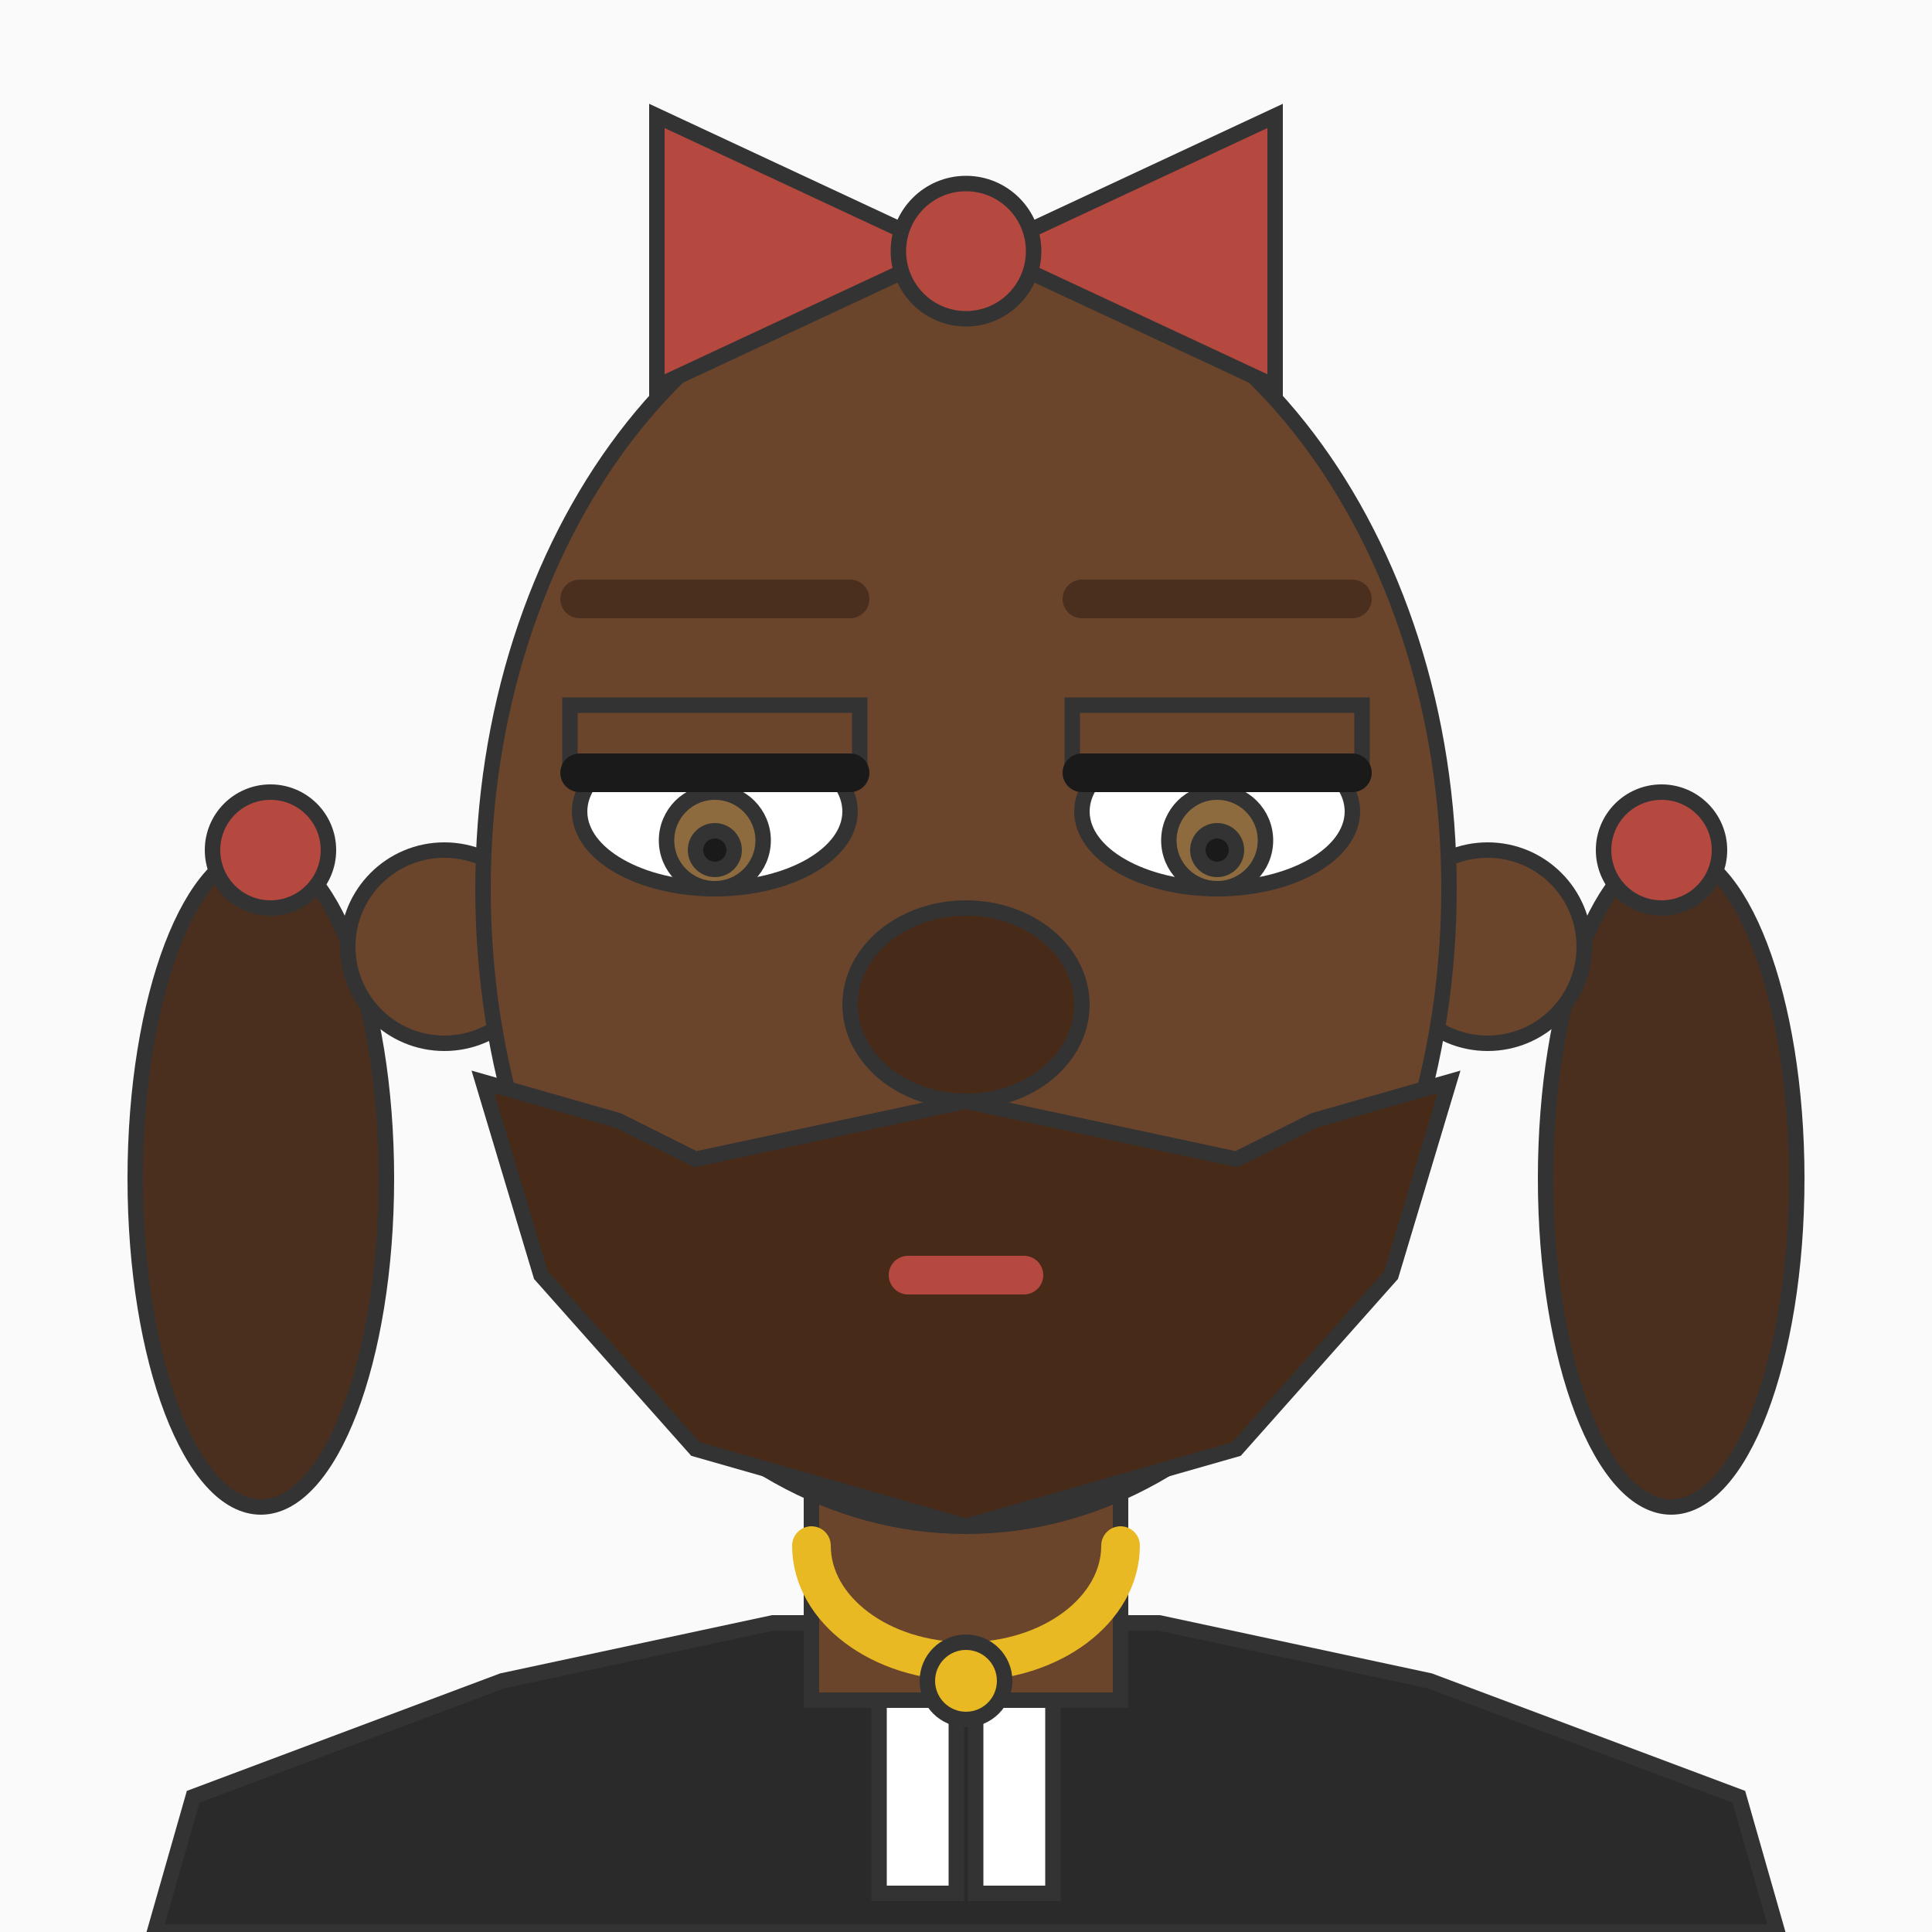
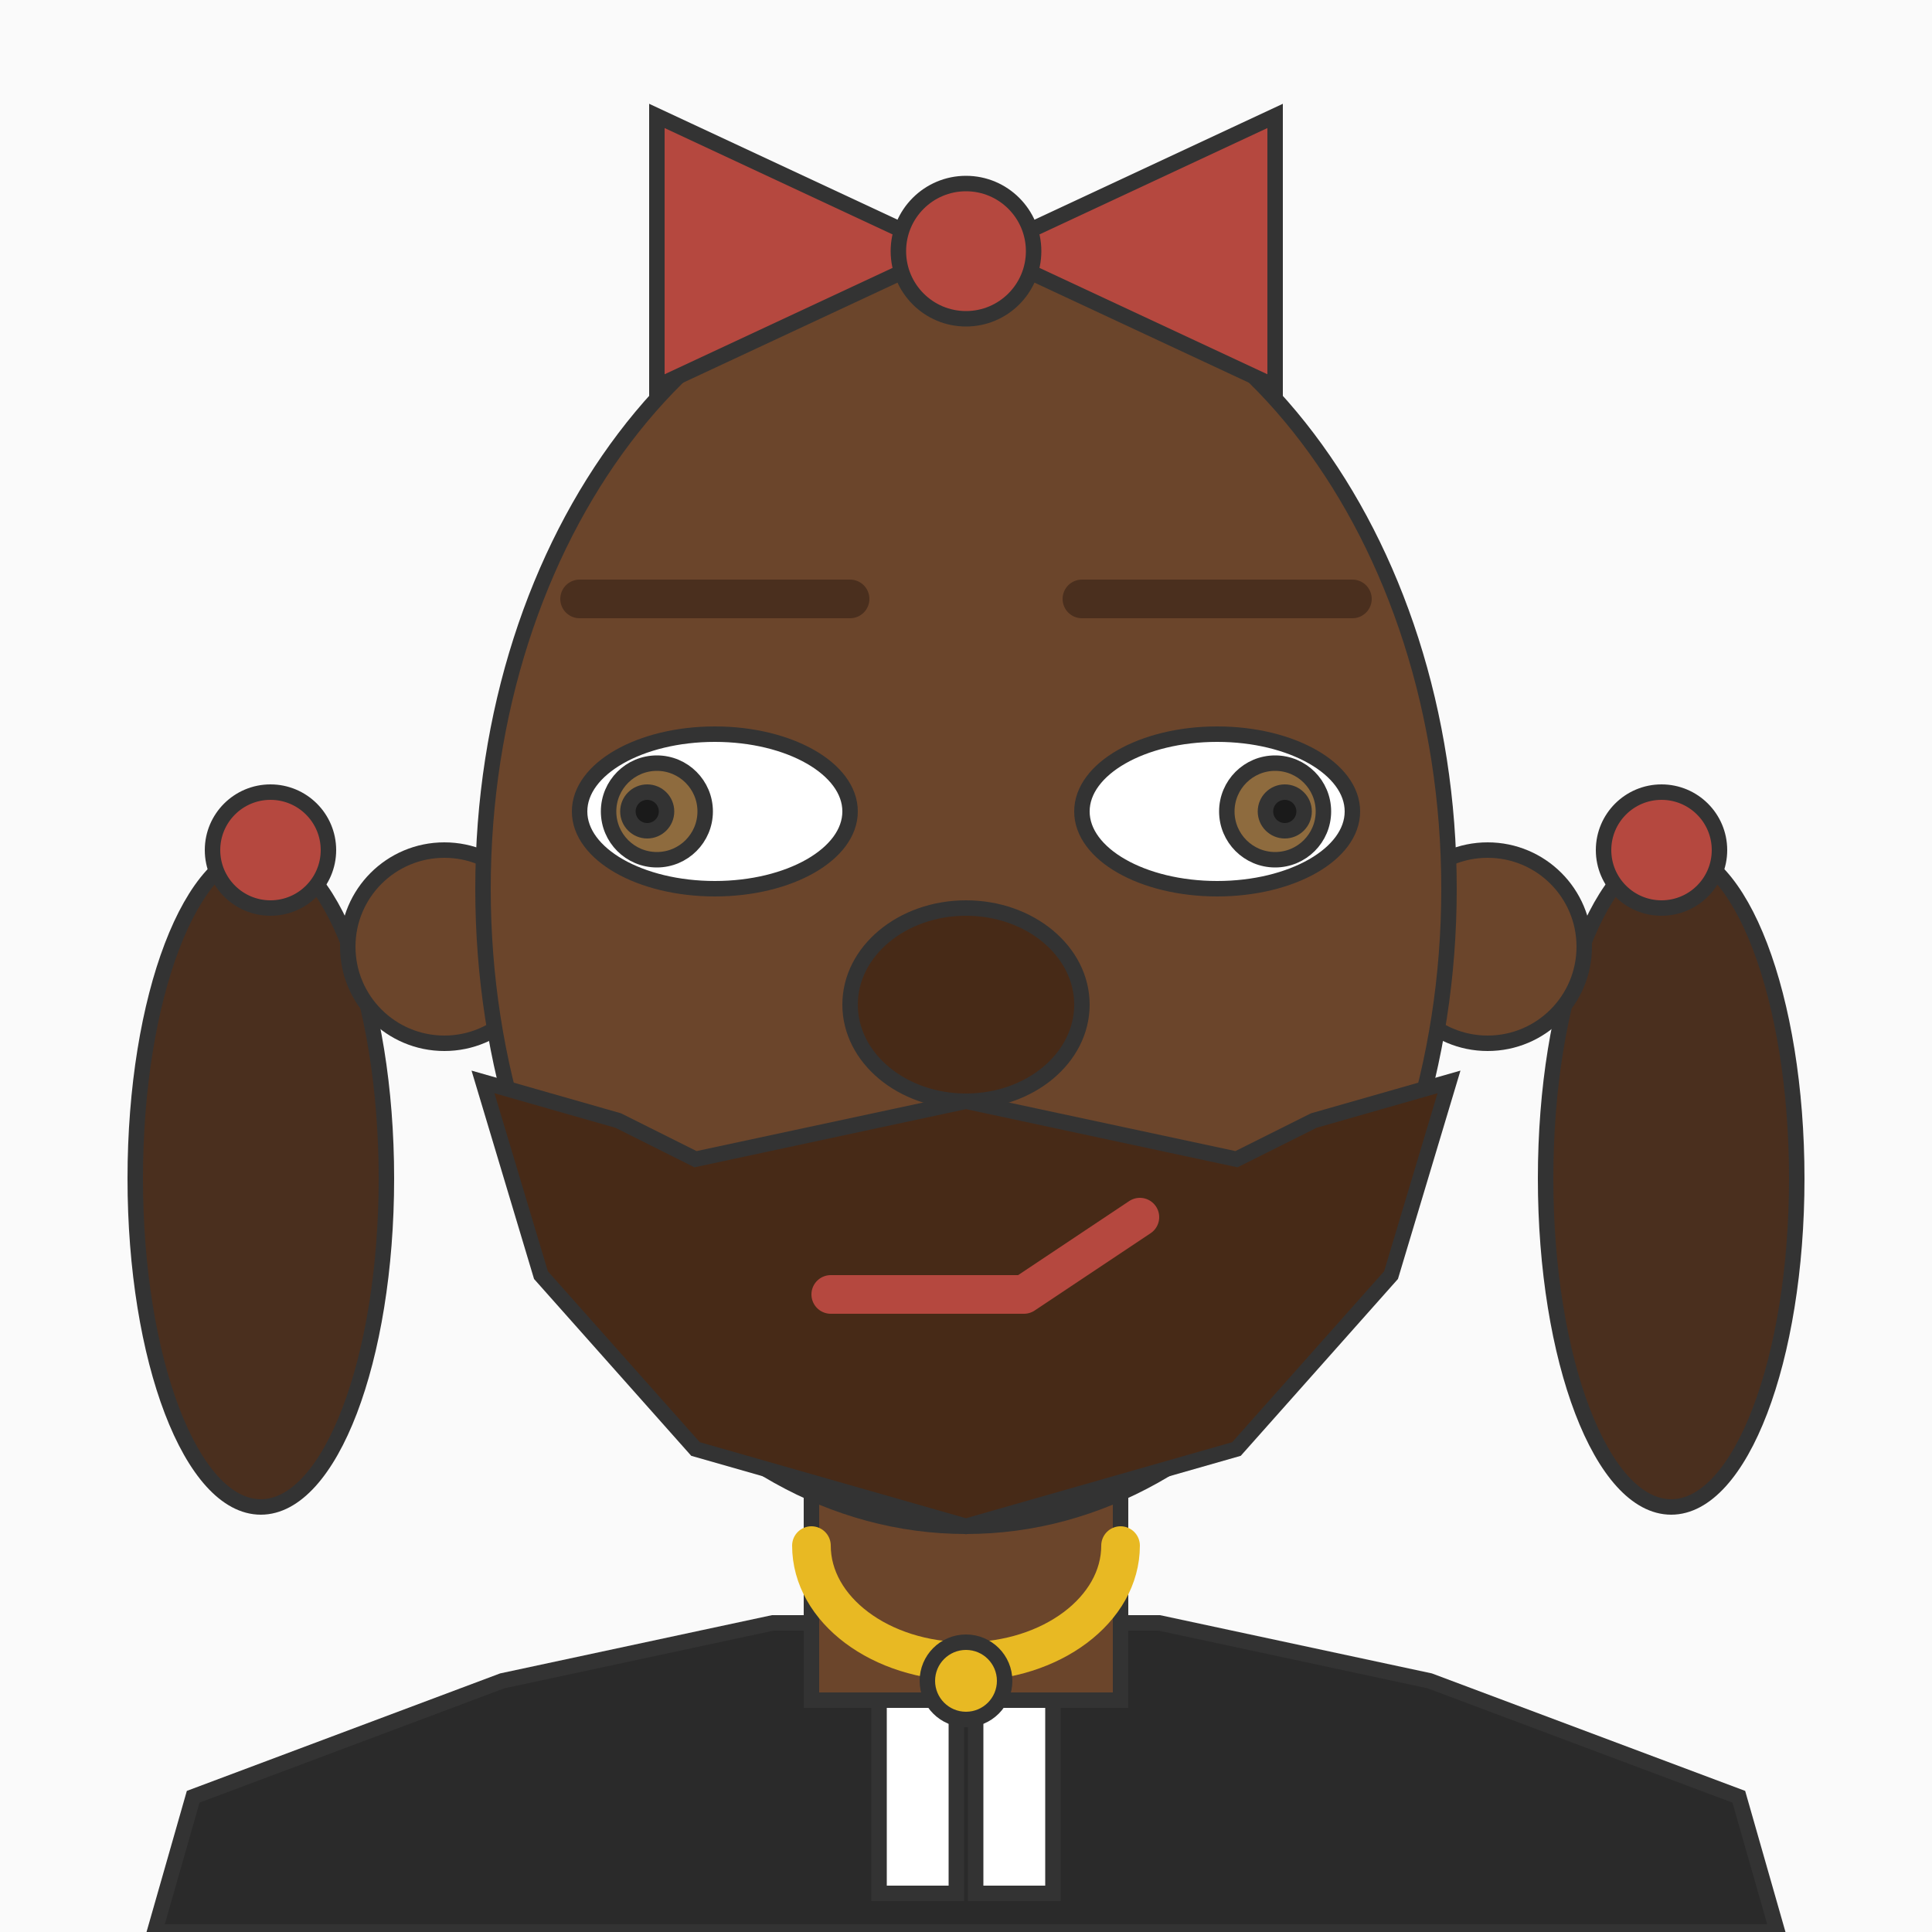
<svg xmlns="http://www.w3.org/2000/svg" viewBox="0 0 100 100" width="200" height="200">
  <rect width="100" height="100" fill="#fafafa" />
  <ellipse cx="13.5" cy="61" rx="6.5" ry="17" fill="#4A2F1E" stroke="#333" stroke-width="0.8" />
  <ellipse cx="86.5" cy="61" rx="6.5" ry="17" fill="#4A2F1E" stroke="#333" stroke-width="0.8" />
  <ellipse cx="14" cy="44" rx="3" ry="3" fill="#B5483F" stroke="#333" stroke-width="0.8" />
  <ellipse cx="86" cy="44" rx="3" ry="3" fill="#B5483F" stroke="#333" stroke-width="0.8" />
  <polygon points="8,100 10,93 26,87 40,84 60,84 74,87 90,93 92,100" fill="#2A2A2A" stroke="#333" stroke-width="0.8" />
  <rect x="45.5" y="85" width="4" height="13" fill="#FFFFFF" stroke="#333" stroke-width="0.8" />
  <rect x="50.5" y="85" width="4" height="13" fill="#FFFFFF" stroke="#333" stroke-width="0.8" />
  <rect x="42" y="70" width="16" height="18" fill="#6B452B" stroke="#333" stroke-width="0.8" />
  <path d="M42 80 A8 6 0 0 0 58 80" fill="none" stroke="#E8B923" stroke-width="2" stroke-linecap="round" stroke-linejoin="round" />
  <ellipse cx="50" cy="87" rx="2" ry="2" fill="#E8B923" stroke="#333" stroke-width="0.8" />
  <ellipse cx="23" cy="49" rx="5" ry="5" fill="#6B452B" stroke="#333" stroke-width="0.8" />
  <ellipse cx="77" cy="49" rx="5" ry="5" fill="#6B452B" stroke="#333" stroke-width="0.8" />
  <ellipse cx="50" cy="46" rx="25" ry="33" fill="#6B452B" stroke="#333" stroke-width="0.8" />
  <polygon points="75,56 72,66 64,75 50,79 36,75 28,66 25,56 32,58 36,60 50,57 64,60 68,58" fill="#472A17" stroke="#333" stroke-width="0.8" />
-   <polyline points="47,66 53,66" fill="none" stroke="#B5483F" stroke-width="2" stroke-linecap="round" stroke-linejoin="round" />
+   <polyline points="43,67 53,67 59,63" fill="none" stroke="#B5483F" stroke-width="2" stroke-linecap="round" stroke-linejoin="round" />
  <ellipse cx="50" cy="52" rx="6" ry="5" fill="#472A17" stroke="#333" stroke-width="0.8" />
  <ellipse cx="37" cy="42" rx="7" ry="4" fill="#FFFFFF" stroke="#333" stroke-width="0.8" />
-   <ellipse cx="37" cy="43.5" rx="2.5" ry="2.5" fill="#8E6B3E" stroke="#333" stroke-width="0.8" />
-   <ellipse cx="37" cy="44" rx="1" ry="1" fill="#1A1A1A" stroke="#333" stroke-width="0.8" />
-   <rect x="29.5" y="36.5" width="15" height="3.5" fill="#6B452B" stroke="#333" stroke-width="0.8" />
-   <polyline points="30,40 44,40" fill="none" stroke="#1A1A1A" stroke-width="2" stroke-linecap="round" stroke-linejoin="round" />
+   <ellipse cx="34" cy="42" rx="2.5" ry="2.5" fill="#8E6B3E" stroke="#333" stroke-width="0.8" />
+   <ellipse cx="33.5" cy="42" rx="1" ry="1" fill="#1A1A1A" stroke="#333" stroke-width="0.8" />
  <ellipse cx="63" cy="42" rx="7" ry="4" fill="#FFFFFF" stroke="#333" stroke-width="0.8" />
-   <ellipse cx="63" cy="43.5" rx="2.5" ry="2.5" fill="#8E6B3E" stroke="#333" stroke-width="0.8" />
-   <ellipse cx="63" cy="44" rx="1" ry="1" fill="#1A1A1A" stroke="#333" stroke-width="0.8" />
-   <rect x="55.5" y="36.5" width="15" height="3.5" fill="#6B452B" stroke="#333" stroke-width="0.8" />
-   <polyline points="70,40 56,40" fill="none" stroke="#1A1A1A" stroke-width="2" stroke-linecap="round" stroke-linejoin="round" />
+   <ellipse cx="66" cy="42" rx="2.5" ry="2.5" fill="#8E6B3E" stroke="#333" stroke-width="0.8" />
+   <ellipse cx="66.5" cy="42" rx="1" ry="1" fill="#1A1A1A" stroke="#333" stroke-width="0.8" />
  <polyline points="30,31 44,31" fill="none" stroke="#4A2F1E" stroke-width="2" stroke-linecap="round" stroke-linejoin="round" />
  <polyline points="70,31 56,31" fill="none" stroke="#4A2F1E" stroke-width="2" stroke-linecap="round" stroke-linejoin="round" />
  <polygon points="49,13 34,6 34,20" fill="#B5483F" stroke="#333" stroke-width="0.8" />
  <polygon points="51,13 66,6 66,20" fill="#B5483F" stroke="#333" stroke-width="0.8" />
  <ellipse cx="50" cy="13" rx="3.5" ry="3.5" fill="#B5483F" stroke="#333" stroke-width="0.8" />
</svg>
